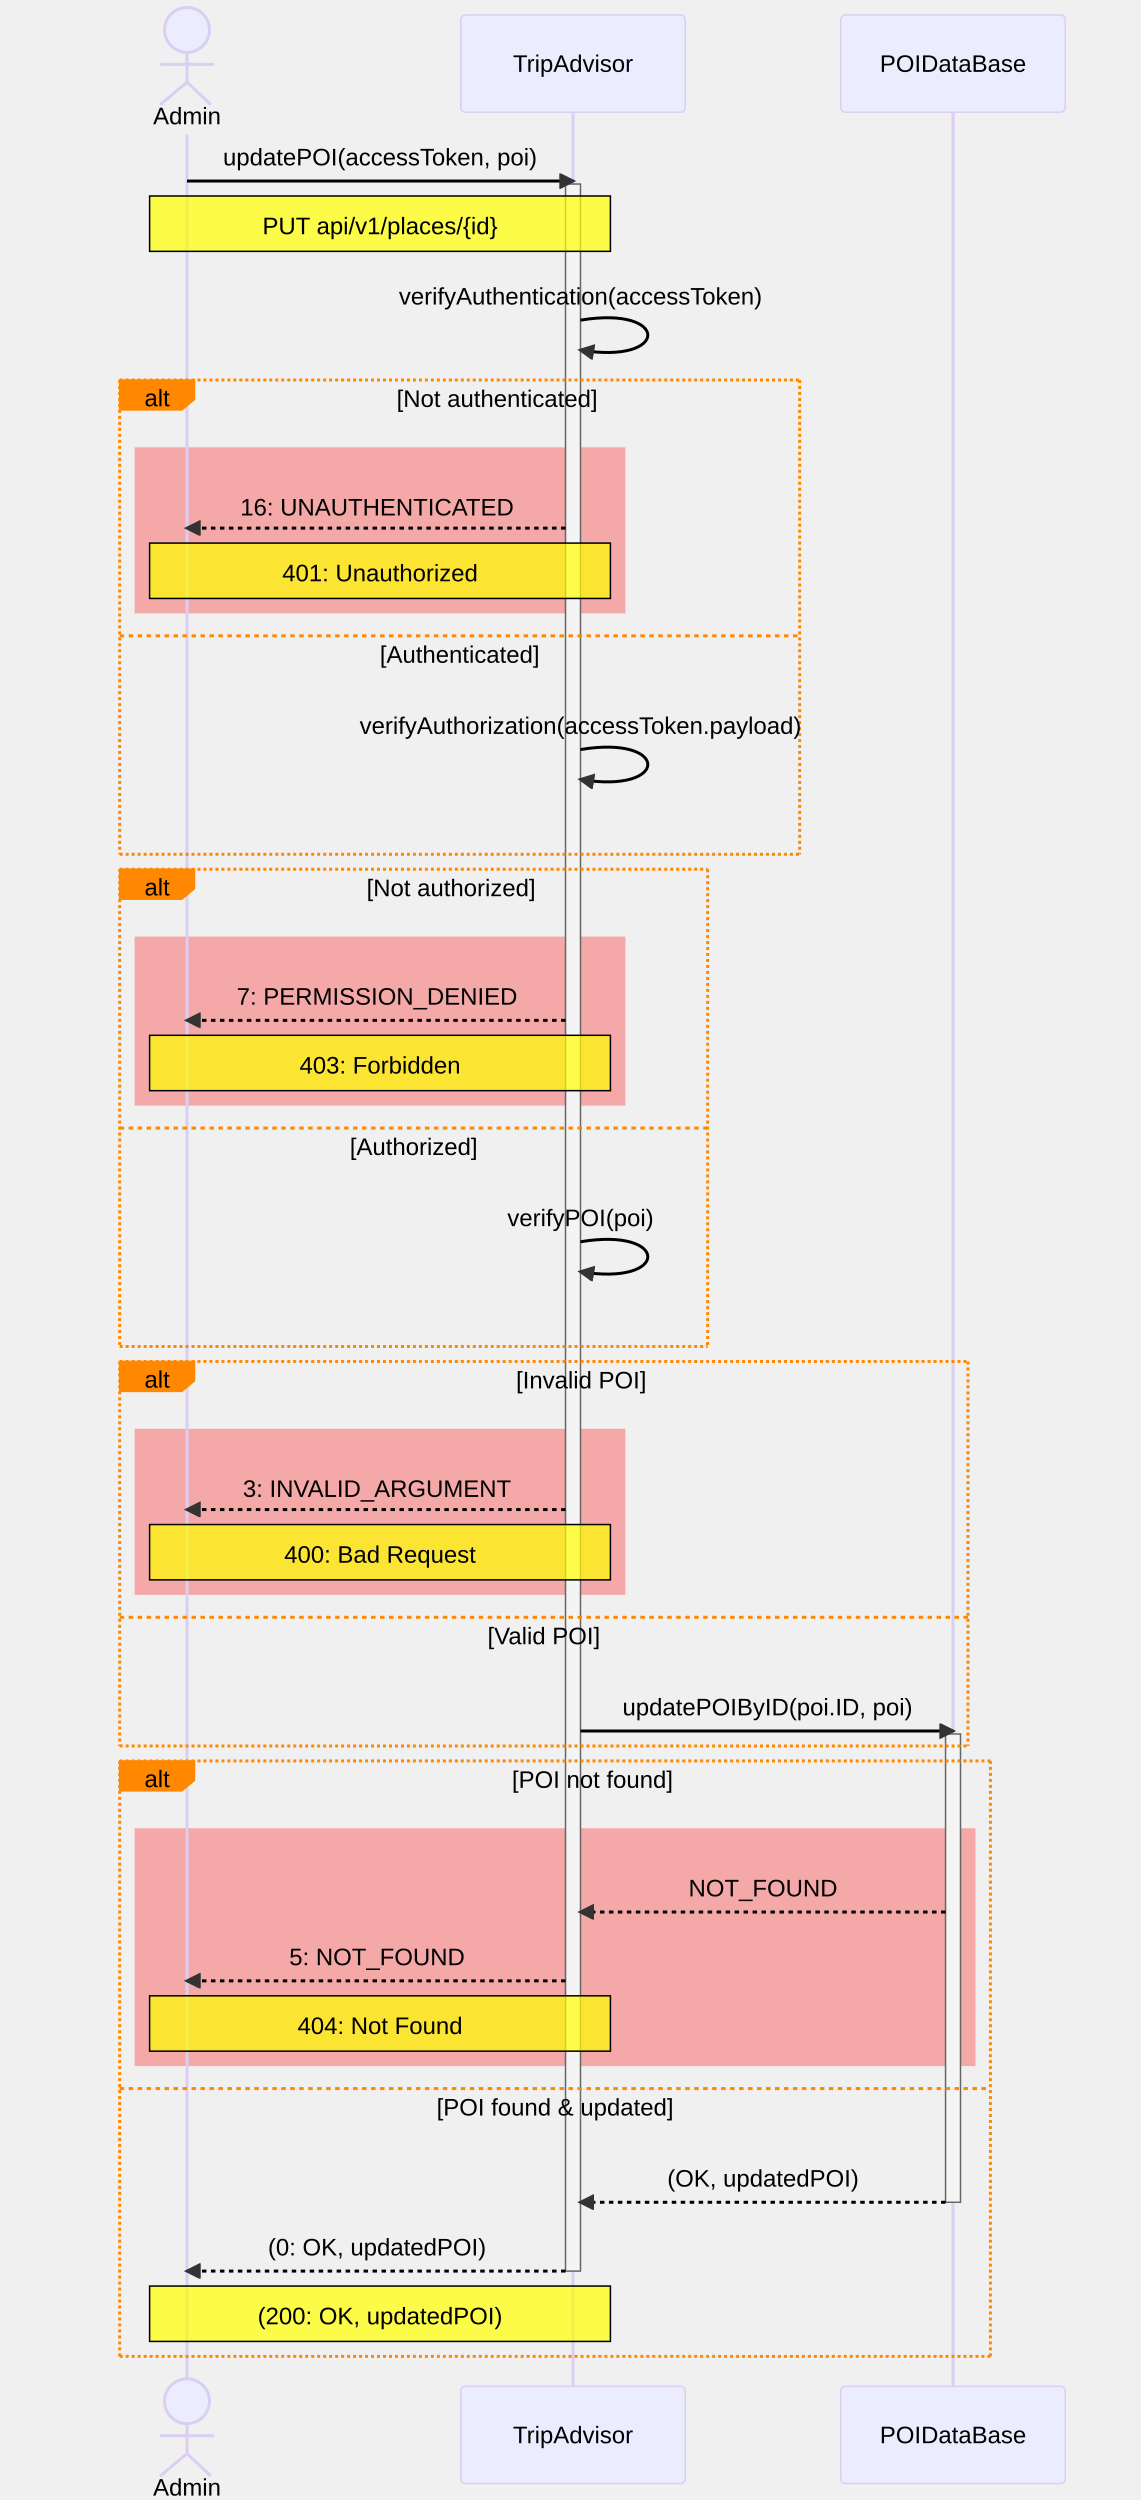
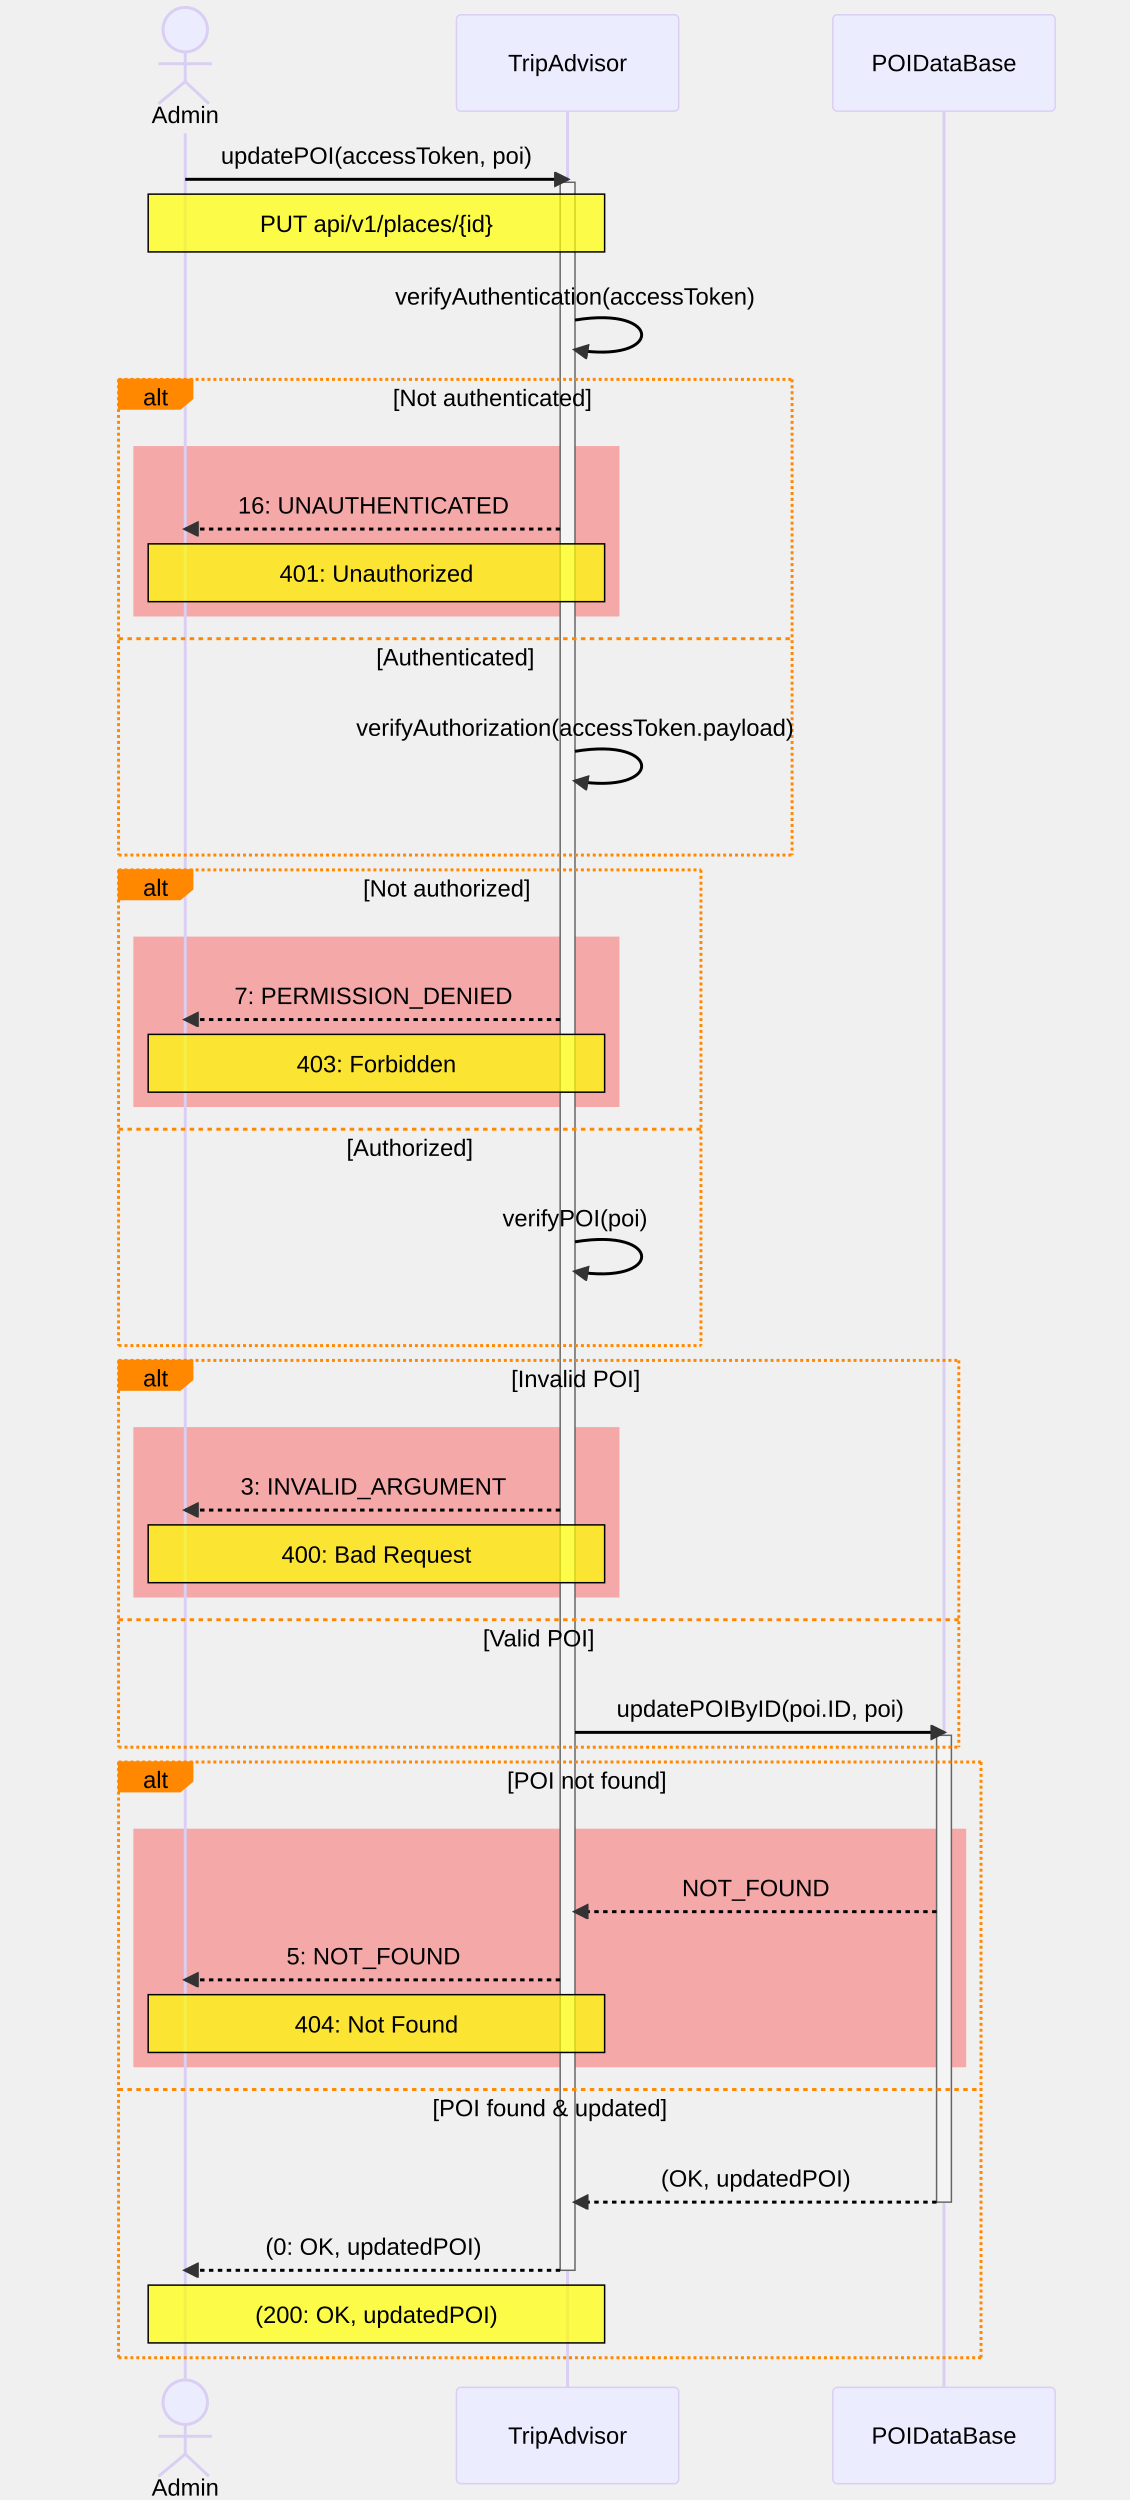
- <svg xmlns="http://www.w3.org/2000/svg" aria-roledescription="sequence" viewBox="-50 -10 762 1671" style="max-width: 762px; background-color: white;" width="100%" id="mermaid-1677500863304">
-   <rect class="rect" height="159" width="562" fill="rgba(255, 0, 0, 0.3)" y="1212" x="40" />
-   <rect class="rect" height="111" width="328" fill="rgba(255, 0, 0, 0.3)" y="945" x="40" />
-   <rect class="rect" height="113" width="328" fill="rgba(255, 0, 0, 0.3)" y="616" x="40" />
-   <rect class="rect" height="111" width="328" fill="rgba(255, 0, 0, 0.3)" y="289" x="40" />
-   <style>#mermaid-1677500863304{font-family:"trebuchet ms",verdana,arial,sans-serif;font-size:16px;fill:#333;}#mermaid-1677500863304 .error-icon{fill:#552222;}#mermaid-1677500863304 .error-text{fill:#552222;stroke:#552222;}#mermaid-1677500863304 .edge-thickness-normal{stroke-width:2px;}#mermaid-1677500863304 .edge-thickness-thick{stroke-width:3.5px;}#mermaid-1677500863304 .edge-pattern-solid{stroke-dasharray:0;}#mermaid-1677500863304 .edge-pattern-dashed{stroke-dasharray:3;}#mermaid-1677500863304 .edge-pattern-dotted{stroke-dasharray:2;}#mermaid-1677500863304 .marker{fill:#333333;stroke:#333333;}#mermaid-1677500863304 .marker.cross{stroke:#333333;}#mermaid-1677500863304 svg{font-family:"trebuchet ms",verdana,arial,sans-serif;font-size:16px;}#mermaid-1677500863304 .actor{stroke:hsl(259.626, 59.777%, 87.902%);fill:#ECECFF;}#mermaid-1677500863304 text.actor&gt;tspan{fill:black;stroke:none;}#mermaid-1677500863304 .actor-line{stroke:grey;}#mermaid-1677500863304 .messageLine0{stroke-width:1.5;stroke-dasharray:none;stroke:#333;}#mermaid-1677500863304 .messageLine1{stroke-width:1.5;stroke-dasharray:2,2;stroke:#333;}#mermaid-1677500863304 #arrowhead path{fill:#333;stroke:#333;}#mermaid-1677500863304 .sequenceNumber{fill:white;}#mermaid-1677500863304 #sequencenumber{fill:#333;}#mermaid-1677500863304 #crosshead path{fill:#333;stroke:#333;}#mermaid-1677500863304 .messageText{fill:#333;stroke:none;}#mermaid-1677500863304 .labelBox{stroke:hsl(259.626, 59.777%, 87.902%);fill:#ECECFF;}#mermaid-1677500863304 .labelText,#mermaid-1677500863304 .labelText&gt;tspan{fill:black;stroke:none;}#mermaid-1677500863304 .loopText,#mermaid-1677500863304 .loopText&gt;tspan{fill:black;stroke:none;}#mermaid-1677500863304 .loopLine{stroke-width:2px;stroke-dasharray:2,2;stroke:hsl(259.626, 59.777%, 87.902%);fill:hsl(259.626, 59.777%, 87.902%);}#mermaid-1677500863304 .note{stroke:#aaaa33;fill:#fff5ad;}#mermaid-1677500863304 .noteText,#mermaid-1677500863304 .noteText&gt;tspan{fill:black;stroke:none;}#mermaid-1677500863304 .activation0{fill:#f4f4f4;stroke:#666;}#mermaid-1677500863304 .activation1{fill:#f4f4f4;stroke:#666;}#mermaid-1677500863304 .activation2{fill:#f4f4f4;stroke:#666;}#mermaid-1677500863304 .actorPopupMenu{position:absolute;}#mermaid-1677500863304 .actorPopupMenuPanel{position:absolute;fill:#ECECFF;box-shadow:0px 8px 16px 0px rgba(0,0,0,0.2);filter:drop-shadow(3px 5px 2px rgb(0 0 0 / 0.4));}#mermaid-1677500863304 .actor-man line{stroke:hsl(259.626, 59.777%, 87.902%);fill:#ECECFF;}#mermaid-1677500863304 .actor-man circle,#mermaid-1677500863304 line{stroke:hsl(259.626, 59.777%, 87.902%);fill:#ECECFF;stroke-width:2px;}#mermaid-1677500863304 :root{--mermaid-font-family:"trebuchet ms",verdana,arial,sans-serif;}</style>
+ <svg xmlns="http://www.w3.org/2000/svg" aria-roledescription="sequence" role="graphics-document document" viewBox="-50 -10 762 1687" style="max-width: 762px; background-color: white;" width="100%" id="mermaid-1677580249060">
+   <rect class="rect" height="161" width="562" fill="rgba(255, 0, 0, 0.3)" y="1224" x="40" />
+   <rect class="rect" height="115" width="328" fill="rgba(255, 0, 0, 0.3)" y="953" x="40" />
+   <rect class="rect" height="115" width="328" fill="rgba(255, 0, 0, 0.3)" y="622" x="40" />
+   <rect class="rect" height="115" width="328" fill="rgba(255, 0, 0, 0.3)" y="291" x="40" />
+   <style>#mermaid-1677580249060{font-family:"trebuchet ms",verdana,arial,sans-serif;font-size:16px;fill:#333;}#mermaid-1677580249060 .error-icon{fill:#552222;}#mermaid-1677580249060 .error-text{fill:#552222;stroke:#552222;}#mermaid-1677580249060 .edge-thickness-normal{stroke-width:2px;}#mermaid-1677580249060 .edge-thickness-thick{stroke-width:3.5px;}#mermaid-1677580249060 .edge-pattern-solid{stroke-dasharray:0;}#mermaid-1677580249060 .edge-pattern-dashed{stroke-dasharray:3;}#mermaid-1677580249060 .edge-pattern-dotted{stroke-dasharray:2;}#mermaid-1677580249060 .marker{fill:#333333;stroke:#333333;}#mermaid-1677580249060 .marker.cross{stroke:#333333;}#mermaid-1677580249060 svg{font-family:"trebuchet ms",verdana,arial,sans-serif;font-size:16px;}#mermaid-1677580249060 .actor{stroke:hsl(259.626, 59.777%, 87.902%);fill:#ECECFF;}#mermaid-1677580249060 text.actor&gt;tspan{fill:black;stroke:none;}#mermaid-1677580249060 .actor-line{stroke:grey;}#mermaid-1677580249060 .messageLine0{stroke-width:1.5;stroke-dasharray:none;stroke:#333;}#mermaid-1677580249060 .messageLine1{stroke-width:1.5;stroke-dasharray:2,2;stroke:#333;}#mermaid-1677580249060 #arrowhead path{fill:#333;stroke:#333;}#mermaid-1677580249060 .sequenceNumber{fill:white;}#mermaid-1677580249060 #sequencenumber{fill:#333;}#mermaid-1677580249060 #crosshead path{fill:#333;stroke:#333;}#mermaid-1677580249060 .messageText{fill:#333;stroke:none;}#mermaid-1677580249060 .labelBox{stroke:hsl(259.626, 59.777%, 87.902%);fill:#ECECFF;}#mermaid-1677580249060 .labelText,#mermaid-1677580249060 .labelText&gt;tspan{fill:black;stroke:none;}#mermaid-1677580249060 .loopText,#mermaid-1677580249060 .loopText&gt;tspan{fill:black;stroke:none;}#mermaid-1677580249060 .loopLine{stroke-width:2px;stroke-dasharray:2,2;stroke:hsl(259.626, 59.777%, 87.902%);fill:hsl(259.626, 59.777%, 87.902%);}#mermaid-1677580249060 .note{stroke:#aaaa33;fill:#fff5ad;}#mermaid-1677580249060 .noteText,#mermaid-1677580249060 .noteText&gt;tspan{fill:black;stroke:none;}#mermaid-1677580249060 .activation0{fill:#f4f4f4;stroke:#666;}#mermaid-1677580249060 .activation1{fill:#f4f4f4;stroke:#666;}#mermaid-1677580249060 .activation2{fill:#f4f4f4;stroke:#666;}#mermaid-1677580249060 .actorPopupMenu{position:absolute;}#mermaid-1677580249060 .actorPopupMenuPanel{position:absolute;fill:#ECECFF;box-shadow:0px 8px 16px 0px rgba(0,0,0,0.2);filter:drop-shadow(3px 5px 2px rgb(0 0 0 / 0.4));}#mermaid-1677580249060 .actor-man line{stroke:hsl(259.626, 59.777%, 87.902%);fill:#ECECFF;}#mermaid-1677580249060 .actor-man circle,#mermaid-1677580249060 line{stroke:hsl(259.626, 59.777%, 87.902%);fill:#ECECFF;stroke-width:2px;}#mermaid-1677580249060 :root{--mermaid-font-family:"trebuchet ms",verdana,arial,sans-serif;}</style>
  <g />
  <defs>
    <symbol height="24" width="24" id="computer">
      <path d="M2 2v13h20v-13h-20zm18 11h-16v-9h16v9zm-10.228 6l.466-1h3.524l.467 1h-4.457zm14.228 3h-24l2-6h2.104l-1.33 4h18.45l-1.297-4h2.073l2 6zm-5-10h-14v-7h14v7z" transform="scale(.5)" />
    </symbol>
  </defs>
  <defs>
    <symbol clip-rule="evenodd" fill-rule="evenodd" id="database">
      <path d="M12.258.001l.256.004.255.005.253.008.251.01.249.012.247.015.246.016.242.019.241.02.239.023.236.024.233.027.231.028.229.031.225.032.223.034.22.036.217.038.214.04.211.041.208.043.205.045.201.046.198.048.194.05.191.051.187.053.183.054.18.056.175.057.172.059.168.06.163.061.16.063.155.064.15.066.074.033.073.033.071.034.07.034.069.035.068.035.067.035.066.035.064.036.064.036.062.036.06.036.06.037.058.037.058.037.055.038.055.038.053.038.052.038.051.039.05.039.048.039.047.039.045.04.044.04.043.04.041.04.04.041.039.041.037.041.036.041.034.041.033.042.032.042.03.042.029.042.027.042.026.043.024.043.023.043.021.043.02.043.018.044.017.043.015.044.013.044.012.044.011.045.009.044.007.045.006.045.004.045.002.045.001.045v17l-.001.045-.002.045-.004.045-.006.045-.007.045-.009.044-.011.045-.012.044-.013.044-.015.044-.017.043-.018.044-.02.043-.021.043-.023.043-.024.043-.026.043-.027.042-.029.042-.03.042-.032.042-.033.042-.034.041-.036.041-.037.041-.039.041-.04.041-.041.04-.043.04-.044.04-.045.04-.047.039-.048.039-.05.039-.051.039-.052.038-.053.038-.055.038-.055.038-.058.037-.058.037-.06.037-.06.036-.062.036-.064.036-.064.036-.066.035-.067.035-.068.035-.069.035-.07.034-.071.034-.073.033-.074.033-.15.066-.155.064-.16.063-.163.061-.168.06-.172.059-.175.057-.18.056-.183.054-.187.053-.191.051-.194.05-.198.048-.201.046-.205.045-.208.043-.211.041-.214.04-.217.038-.22.036-.223.034-.225.032-.229.031-.231.028-.233.027-.236.024-.239.023-.241.02-.242.019-.246.016-.247.015-.249.012-.251.01-.253.008-.255.005-.256.004-.258.001-.258-.001-.256-.004-.255-.005-.253-.008-.251-.01-.249-.012-.247-.015-.245-.016-.243-.019-.241-.02-.238-.023-.236-.024-.234-.027-.231-.028-.228-.031-.226-.032-.223-.034-.22-.036-.217-.038-.214-.04-.211-.041-.208-.043-.204-.045-.201-.046-.198-.048-.195-.05-.19-.051-.187-.053-.184-.054-.179-.056-.176-.057-.172-.059-.167-.06-.164-.061-.159-.063-.155-.064-.151-.066-.074-.033-.072-.033-.072-.034-.07-.034-.069-.035-.068-.035-.067-.035-.066-.035-.064-.036-.063-.036-.062-.036-.061-.036-.06-.037-.058-.037-.057-.037-.056-.038-.055-.038-.053-.038-.052-.038-.051-.039-.049-.039-.049-.039-.046-.039-.046-.04-.044-.04-.043-.04-.041-.04-.04-.041-.039-.041-.037-.041-.036-.041-.034-.041-.033-.042-.032-.042-.03-.042-.029-.042-.027-.042-.026-.043-.024-.043-.023-.043-.021-.043-.02-.043-.018-.044-.017-.043-.015-.044-.013-.044-.012-.044-.011-.045-.009-.044-.007-.045-.006-.045-.004-.045-.002-.045-.001-.045v-17l.001-.045.002-.045.004-.045.006-.045.007-.045.009-.044.011-.045.012-.044.013-.044.015-.044.017-.043.018-.044.02-.043.021-.043.023-.043.024-.043.026-.043.027-.042.029-.042.03-.042.032-.042.033-.042.034-.041.036-.041.037-.041.039-.041.04-.041.041-.04.043-.04.044-.04.046-.04.046-.039.049-.039.049-.039.051-.039.052-.038.053-.038.055-.038.056-.038.057-.037.058-.037.06-.037.061-.036.062-.036.063-.036.064-.036.066-.035.067-.035.068-.035.069-.035.07-.034.072-.034.072-.033.074-.033.151-.066.155-.064.159-.063.164-.061.167-.06.172-.059.176-.057.179-.056.184-.054.187-.053.19-.051.195-.05.198-.048.201-.046.204-.045.208-.043.211-.041.214-.04.217-.038.22-.036.223-.034.226-.032.228-.031.231-.028.234-.027.236-.024.238-.023.241-.02.243-.019.245-.016.247-.015.249-.012.251-.01.253-.008.255-.005.256-.004.258-.001.258.001zm-9.258 20.499v.01l.001.021.003.021.004.022.005.021.006.022.007.022.009.023.01.022.011.023.012.023.013.023.015.023.016.024.017.023.018.024.019.024.021.024.022.025.023.024.024.025.052.049.056.05.061.051.066.051.07.051.075.051.079.052.084.052.088.052.092.052.097.052.102.051.105.052.11.052.114.051.119.051.123.051.127.05.131.05.135.05.139.048.144.049.147.047.152.047.155.047.16.045.163.045.167.043.171.043.176.041.178.041.183.039.187.039.19.037.194.035.197.035.202.033.204.031.209.03.212.029.216.027.219.025.222.024.226.021.23.02.233.018.236.016.24.015.243.012.246.01.249.008.253.005.256.004.259.001.26-.001.257-.004.254-.005.25-.008.247-.011.244-.012.241-.014.237-.016.233-.018.231-.021.226-.021.224-.024.22-.026.216-.027.212-.028.21-.031.205-.031.202-.034.198-.034.194-.036.191-.037.187-.039.183-.04.179-.04.175-.042.172-.043.168-.044.163-.045.16-.046.155-.046.152-.047.148-.048.143-.049.139-.049.136-.05.131-.05.126-.05.123-.051.118-.052.114-.051.11-.052.106-.052.101-.052.096-.052.092-.052.088-.053.083-.051.079-.052.074-.052.07-.051.065-.051.06-.051.056-.05.051-.05.023-.024.023-.025.021-.024.02-.024.019-.024.018-.024.017-.024.015-.023.014-.024.013-.023.012-.023.01-.023.01-.022.008-.022.006-.022.006-.022.004-.022.004-.021.001-.021.001-.021v-4.127l-.077.055-.08.053-.083.054-.085.053-.087.052-.09.052-.093.051-.095.05-.097.05-.1.049-.102.049-.105.048-.106.047-.109.047-.111.046-.114.045-.115.045-.118.044-.12.043-.122.042-.124.042-.126.041-.128.04-.13.04-.132.038-.134.038-.135.037-.138.037-.139.035-.142.035-.143.034-.144.033-.147.032-.148.031-.15.03-.151.03-.153.029-.154.027-.156.027-.158.026-.159.025-.161.024-.162.023-.163.022-.165.021-.166.02-.167.019-.169.018-.169.017-.171.016-.173.015-.173.014-.175.013-.175.012-.177.011-.178.01-.179.008-.179.008-.181.006-.182.005-.182.004-.184.003-.184.002h-.37l-.184-.002-.184-.003-.182-.004-.182-.005-.181-.006-.179-.008-.179-.008-.178-.01-.176-.011-.176-.012-.175-.013-.173-.014-.172-.015-.171-.016-.17-.017-.169-.018-.167-.019-.166-.02-.165-.021-.163-.022-.162-.023-.161-.024-.159-.025-.157-.026-.156-.027-.155-.027-.153-.029-.151-.03-.15-.03-.148-.031-.146-.032-.145-.033-.143-.034-.141-.035-.14-.035-.137-.037-.136-.037-.134-.038-.132-.038-.13-.04-.128-.04-.126-.041-.124-.042-.122-.042-.12-.044-.117-.043-.116-.045-.113-.045-.112-.046-.109-.047-.106-.047-.105-.048-.102-.049-.1-.049-.097-.05-.095-.05-.093-.052-.09-.051-.087-.052-.085-.053-.083-.054-.08-.054-.077-.054v4.127zm0-5.654v.011l.001.021.003.021.004.021.005.022.006.022.007.022.009.022.01.022.011.023.012.023.013.023.015.024.016.023.017.024.018.024.019.024.021.024.022.024.023.025.024.024.052.05.056.05.061.05.066.051.07.051.075.052.079.051.084.052.088.052.092.052.097.052.102.052.105.052.11.051.114.051.119.052.123.05.127.051.131.05.135.049.139.049.144.048.147.048.152.047.155.046.16.045.163.045.167.044.171.042.176.042.178.04.183.04.187.038.19.037.194.036.197.034.202.033.204.032.209.03.212.028.216.027.219.025.222.024.226.022.23.02.233.018.236.016.24.014.243.012.246.01.249.008.253.006.256.003.259.001.26-.001.257-.003.254-.006.25-.008.247-.01.244-.012.241-.015.237-.016.233-.018.231-.02.226-.022.224-.024.22-.025.216-.027.212-.029.21-.03.205-.032.202-.033.198-.035.194-.036.191-.037.187-.039.183-.039.179-.041.175-.042.172-.043.168-.044.163-.045.16-.045.155-.047.152-.047.148-.048.143-.048.139-.05.136-.049.131-.05.126-.051.123-.051.118-.051.114-.052.11-.052.106-.052.101-.052.096-.052.092-.052.088-.052.083-.052.079-.052.074-.051.07-.052.065-.051.06-.05.056-.051.051-.049.023-.025.023-.024.021-.025.02-.024.019-.024.018-.024.017-.024.015-.023.014-.023.013-.024.012-.022.01-.023.01-.023.008-.022.006-.022.006-.022.004-.021.004-.022.001-.021.001-.021v-4.139l-.077.054-.08.054-.083.054-.085.052-.087.053-.09.051-.093.051-.095.051-.097.05-.1.049-.102.049-.105.048-.106.047-.109.047-.111.046-.114.045-.115.044-.118.044-.12.044-.122.042-.124.042-.126.041-.128.04-.13.039-.132.039-.134.038-.135.037-.138.036-.139.036-.142.035-.143.033-.144.033-.147.033-.148.031-.15.03-.151.03-.153.028-.154.028-.156.027-.158.026-.159.025-.161.024-.162.023-.163.022-.165.021-.166.02-.167.019-.169.018-.169.017-.171.016-.173.015-.173.014-.175.013-.175.012-.177.011-.178.009-.179.009-.179.007-.181.007-.182.005-.182.004-.184.003-.184.002h-.37l-.184-.002-.184-.003-.182-.004-.182-.005-.181-.007-.179-.007-.179-.009-.178-.009-.176-.011-.176-.012-.175-.013-.173-.014-.172-.015-.171-.016-.17-.017-.169-.018-.167-.019-.166-.02-.165-.021-.163-.022-.162-.023-.161-.024-.159-.025-.157-.026-.156-.027-.155-.028-.153-.028-.151-.03-.15-.03-.148-.031-.146-.033-.145-.033-.143-.033-.141-.035-.14-.036-.137-.036-.136-.037-.134-.038-.132-.039-.13-.039-.128-.04-.126-.041-.124-.042-.122-.043-.12-.043-.117-.044-.116-.044-.113-.046-.112-.046-.109-.046-.106-.047-.105-.048-.102-.049-.1-.049-.097-.05-.095-.051-.093-.051-.09-.051-.087-.053-.085-.052-.083-.054-.08-.054-.077-.054v4.139zm0-5.666v.011l.001.02.003.022.004.021.005.022.006.021.007.022.009.023.01.022.011.023.012.023.013.023.015.023.016.024.017.024.018.023.019.024.021.025.022.024.023.024.024.025.052.05.056.05.061.05.066.051.07.051.075.052.079.051.084.052.088.052.092.052.097.052.102.052.105.051.11.052.114.051.119.051.123.051.127.05.131.05.135.05.139.049.144.048.147.048.152.047.155.046.16.045.163.045.167.043.171.043.176.042.178.04.183.04.187.038.19.037.194.036.197.034.202.033.204.032.209.03.212.028.216.027.219.025.222.024.226.021.23.02.233.018.236.017.24.014.243.012.246.01.249.008.253.006.256.003.259.001.26-.001.257-.003.254-.006.25-.008.247-.01.244-.013.241-.014.237-.016.233-.018.231-.02.226-.022.224-.024.22-.025.216-.027.212-.029.21-.03.205-.032.202-.033.198-.035.194-.036.191-.037.187-.039.183-.039.179-.041.175-.042.172-.043.168-.044.163-.045.16-.045.155-.047.152-.047.148-.048.143-.049.139-.049.136-.049.131-.051.126-.05.123-.051.118-.052.114-.051.11-.052.106-.052.101-.052.096-.052.092-.052.088-.052.083-.052.079-.052.074-.052.07-.051.065-.051.06-.051.056-.05.051-.049.023-.025.023-.025.021-.024.02-.024.019-.024.018-.024.017-.024.015-.023.014-.024.013-.023.012-.023.01-.022.01-.023.008-.022.006-.022.006-.022.004-.022.004-.021.001-.021.001-.021v-4.153l-.077.054-.08.054-.083.053-.085.053-.087.053-.09.051-.093.051-.095.051-.097.05-.1.049-.102.048-.105.048-.106.048-.109.046-.111.046-.114.046-.115.044-.118.044-.12.043-.122.043-.124.042-.126.041-.128.04-.13.039-.132.039-.134.038-.135.037-.138.036-.139.036-.142.034-.143.034-.144.033-.147.032-.148.032-.15.03-.151.03-.153.028-.154.028-.156.027-.158.026-.159.024-.161.024-.162.023-.163.023-.165.021-.166.02-.167.019-.169.018-.169.017-.171.016-.173.015-.173.014-.175.013-.175.012-.177.01-.178.01-.179.009-.179.007-.181.006-.182.006-.182.004-.184.003-.184.001-.185.001-.185-.001-.184-.001-.184-.003-.182-.004-.182-.006-.181-.006-.179-.007-.179-.009-.178-.01-.176-.01-.176-.012-.175-.013-.173-.014-.172-.015-.171-.016-.17-.017-.169-.018-.167-.019-.166-.02-.165-.021-.163-.023-.162-.023-.161-.024-.159-.024-.157-.026-.156-.027-.155-.028-.153-.028-.151-.03-.15-.03-.148-.032-.146-.032-.145-.033-.143-.034-.141-.034-.14-.036-.137-.036-.136-.037-.134-.038-.132-.039-.13-.039-.128-.041-.126-.041-.124-.041-.122-.043-.12-.043-.117-.044-.116-.044-.113-.046-.112-.046-.109-.046-.106-.048-.105-.048-.102-.048-.1-.05-.097-.049-.095-.051-.093-.051-.09-.052-.087-.052-.085-.053-.083-.053-.08-.054-.077-.054v4.153zm8.74-8.179l-.257.004-.254.005-.25.008-.247.011-.244.012-.241.014-.237.016-.233.018-.231.021-.226.022-.224.023-.22.026-.216.027-.212.028-.21.031-.205.032-.202.033-.198.034-.194.036-.191.038-.187.038-.183.04-.179.041-.175.042-.172.043-.168.043-.163.045-.16.046-.155.046-.152.048-.148.048-.143.048-.139.049-.136.05-.131.05-.126.051-.123.051-.118.051-.114.052-.11.052-.106.052-.101.052-.096.052-.092.052-.088.052-.083.052-.079.052-.074.051-.07.052-.065.051-.06.05-.056.05-.051.05-.023.025-.023.024-.021.024-.02.025-.019.024-.018.024-.017.023-.015.024-.014.023-.013.023-.012.023-.01.023-.01.022-.008.022-.006.023-.006.021-.004.022-.004.021-.001.021-.001.021.001.021.001.021.004.021.004.022.006.021.006.023.008.022.01.022.01.023.012.023.013.023.014.023.015.024.017.023.018.024.019.024.02.025.021.024.023.024.023.025.051.05.056.05.06.05.065.051.07.052.074.051.079.052.083.052.088.052.092.052.096.052.101.052.106.052.11.052.114.052.118.051.123.051.126.051.131.05.136.05.139.049.143.048.148.048.152.048.155.046.16.046.163.045.168.043.172.043.175.042.179.041.183.04.187.038.191.038.194.036.198.034.202.033.205.032.21.031.212.028.216.027.22.026.224.023.226.022.231.021.233.018.237.016.241.014.244.012.247.011.25.008.254.005.257.004.26.001.26-.001.257-.004.254-.005.25-.008.247-.011.244-.012.241-.014.237-.016.233-.018.231-.021.226-.022.224-.023.22-.026.216-.027.212-.028.21-.031.205-.032.202-.033.198-.034.194-.036.191-.038.187-.038.183-.04.179-.041.175-.042.172-.043.168-.043.163-.045.16-.046.155-.046.152-.048.148-.048.143-.048.139-.049.136-.05.131-.05.126-.051.123-.051.118-.051.114-.052.11-.052.106-.052.101-.052.096-.052.092-.052.088-.052.083-.052.079-.052.074-.051.07-.052.065-.051.06-.05.056-.05.051-.05.023-.025.023-.024.021-.024.02-.025.019-.024.018-.024.017-.023.015-.024.014-.023.013-.023.012-.023.01-.023.01-.022.008-.022.006-.023.006-.021.004-.022.004-.021.001-.021.001-.021-.001-.021-.001-.021-.004-.021-.004-.022-.006-.021-.006-.023-.008-.022-.01-.022-.01-.023-.012-.023-.013-.023-.014-.023-.015-.024-.017-.023-.018-.024-.019-.024-.02-.025-.021-.024-.023-.024-.023-.025-.051-.05-.056-.05-.06-.05-.065-.051-.07-.052-.074-.051-.079-.052-.083-.052-.088-.052-.092-.052-.096-.052-.101-.052-.106-.052-.11-.052-.114-.052-.118-.051-.123-.051-.126-.051-.131-.05-.136-.05-.139-.049-.143-.048-.148-.048-.152-.048-.155-.046-.16-.046-.163-.045-.168-.043-.172-.043-.175-.042-.179-.041-.183-.04-.187-.038-.191-.038-.194-.036-.198-.034-.202-.033-.205-.032-.21-.031-.212-.028-.216-.027-.22-.026-.224-.023-.226-.022-.231-.021-.233-.018-.237-.016-.241-.014-.244-.012-.247-.011-.25-.008-.254-.005-.257-.004-.26-.001-.26.001z" transform="scale(.5)" />
    </symbol>
  </defs>
  <defs>
    <symbol height="24" width="24" id="clock">
      <path d="M12 2c5.514 0 10 4.486 10 10s-4.486 10-10 10-10-4.486-10-10 4.486-10 10-10zm0-2c-6.627 0-12 5.373-12 12s5.373 12 12 12 12-5.373 12-12-5.373-12-12-12zm5.848 12.459c.202.038.202.333.001.372-1.907.361-6.045 1.111-6.547 1.111-.719 0-1.301-.582-1.301-1.301 0-.512.77-5.447 1.125-7.445.034-.192.312-.181.343.014l.985 6.238 5.394 1.011z" transform="scale(.5)" />
    </symbol>
  </defs>
-   <line stroke="#999" stroke-width="0.5px" class="200" y2="1605" x2="75" y1="80" x1="75" id="actor0" />
+   <line stroke="#999" stroke-width="0.5px" class="200" y2="1621" x2="75" y1="80" x1="75" id="actor0" />
  <g class="actor-man">
    <line y2="45" x2="75" y1="25" x1="75" id="actor-man-torso0" />
    <line y2="33" x2="93" y1="33" x1="57" id="actor-man-arms0" />
    <line y2="45" x2="75" y1="60" x1="57" />
    <line y2="60" x2="91" y1="45" x1="75" />
    <circle height="65" width="150" r="15" cy="10" cx="75" />
    <text style="text-anchor: middle; font-size: 16px; font-weight: 400;" class="actor" alignment-baseline="central" dominant-baseline="central" y="67.5" x="75">
      <tspan dy="0" x="75">Admin</tspan>
    </text>
  </g>
  <g>
-     <line stroke="#999" stroke-width="0.5px" class="200" y2="1605" x2="333" y1="5" x1="333" id="actor1" />
+     <line stroke="#999" stroke-width="0.5px" class="200" y2="1621" x2="333" y1="5" x1="333" id="actor1" />
    <g id="root-1">
      <rect class="actor" ry="3" rx="3" height="65" width="150" stroke="#666" fill="#eaeaea" y="0" x="258" />
      <text style="text-anchor: middle; font-size: 16px; font-weight: 400;" class="actor" alignment-baseline="central" dominant-baseline="central" y="32.5" x="333">
        <tspan dy="0" x="333">TripAdvisor</tspan>
      </text>
    </g>
  </g>
  <g>
-     <line stroke="#999" stroke-width="0.5px" class="200" y2="1605" x2="587" y1="5" x1="587" id="actor2" />
+     <line stroke="#999" stroke-width="0.5px" class="200" y2="1621" x2="587" y1="5" x1="587" id="actor2" />
    <g id="root-2">
      <rect class="actor" ry="3" rx="3" height="65" width="150" stroke="#666" fill="#eaeaea" y="0" x="512" />
      <text style="text-anchor: middle; font-size: 16px; font-weight: 400;" class="actor" alignment-baseline="central" dominant-baseline="central" y="32.5" x="587">
        <tspan dy="0" x="587">POIDataBase</tspan>
      </text>
    </g>
  </g>
  <defs>
    <marker orient="auto" markerHeight="12" markerWidth="12" markerUnits="userSpaceOnUse" refY="5" refX="9" id="arrowhead">
      <path d="M 0 0 L 10 5 L 0 10 z" />
    </marker>
  </defs>
  <defs>
    <marker refY="5" refX="4" orient="auto" markerHeight="8" markerWidth="15" id="crosshead">
      <path style="stroke-dasharray: 0, 0;" d="M 1,2 L 6,7 M 6,2 L 1,7" stroke-width="1pt" stroke="#000000" fill="none" />
    </marker>
  </defs>
  <defs>
    <marker orient="auto" markerHeight="28" markerWidth="20" refY="7" refX="18" id="filled-head">
      <path d="M 18,7 L9,13 L14,7 L9,1 Z" />
    </marker>
  </defs>
  <defs>
    <marker orient="auto" markerHeight="40" markerWidth="60" refY="15" refX="15" id="sequencenumber">
      <circle r="6" cy="15" cx="15" />
    </marker>
  </defs>
  <g>
-     <rect class="activation0" ry="0" rx="0" height="1395" width="10" stroke="#666" fill="#EDF2AE" y="113" x="328" />
-   </g>
-   <g>
-     <rect class="note" ry="0" rx="0" height="37" width="308" stroke="#666" fill="#EDF2AE" y="121" x="50" />
+     <rect class="activation0" ry="0" rx="0" height="1409" width="10" stroke="#666" fill="#EDF2AE" y="113" x="328" />
+   </g>
+   <g>
+     <rect class="note" ry="0" rx="0" height="39" width="308" stroke="#666" fill="#EDF2AE" y="121" x="50" />
    <text style="font-size: 16px; font-weight: 400;" dy="1em" class="noteText" alignment-baseline="middle" dominant-baseline="middle" text-anchor="middle" y="126" x="204">
      <tspan x="204">PUT api/v1/places/{id}</tspan>
    </text>
  </g>
  <g>
-     <rect class="note" ry="0" rx="0" height="37" width="308" stroke="#666" fill="#EDF2AE" y="353" x="50" />
-     <text style="font-size: 16px; font-weight: 400;" dy="1em" class="noteText" alignment-baseline="middle" dominant-baseline="middle" text-anchor="middle" y="358" x="204">
+     <rect class="note" ry="0" rx="0" height="39" width="308" stroke="#666" fill="#EDF2AE" y="357" x="50" />
+     <text style="font-size: 16px; font-weight: 400;" dy="1em" class="noteText" alignment-baseline="middle" dominant-baseline="middle" text-anchor="middle" y="362" x="204">
      <tspan x="204">401: Unauthorized</tspan>
    </text>
  </g>
  <g>
-     <line class="loopLine" y2="244" x2="484.5" y1="244" x1="30" />
-     <line class="loopLine" y2="561" x2="484.5" y1="244" x1="484.5" />
-     <line class="loopLine" y2="561" x2="484.5" y1="561" x1="30" />
-     <line class="loopLine" y2="561" x2="30" y1="244" x1="30" />
-     <line style="stroke-dasharray: 3, 3;" class="loopLine" y2="415" x2="484.5" y1="415" x1="30" />
-     <polygon class="labelBox" points="30,244 80,244 80,257 71.6,264 30,264" />
-     <text style="font-size: 16px; font-weight: 400;" class="labelText" alignment-baseline="middle" dominant-baseline="middle" text-anchor="middle" y="257" x="55">alt</text>
-     <text style="font-size: 16px; font-weight: 400;" class="loopText" text-anchor="middle" y="262" x="282.25">
+     <line class="loopLine" y2="246" x2="484.5" y1="246" x1="30" />
+     <line class="loopLine" y2="567" x2="484.5" y1="246" x1="484.5" />
+     <line class="loopLine" y2="567" x2="484.5" y1="567" x1="30" />
+     <line class="loopLine" y2="567" x2="30" y1="246" x1="30" />
+     <line style="stroke-dasharray: 3, 3;" class="loopLine" y2="421" x2="484.5" y1="421" x1="30" />
+     <polygon class="labelBox" points="30,246 80,246 80,259 71.6,266 30,266" />
+     <text style="font-size: 16px; font-weight: 400;" class="labelText" alignment-baseline="middle" dominant-baseline="middle" text-anchor="middle" y="259" x="55">alt</text>
+     <text style="font-size: 16px; font-weight: 400;" class="loopText" text-anchor="middle" y="264" x="282.25">
      <tspan x="282.25">[Not authenticated]</tspan>
    </text>
-     <text style="font-size: 16px; font-weight: 400;" class="loopText" text-anchor="middle" y="433" x="257.25">[Authenticated]</text>
-   </g>
-   <g>
-     <rect class="note" ry="0" rx="0" height="37" width="308" stroke="#666" fill="#EDF2AE" y="682" x="50" />
-     <text style="font-size: 16px; font-weight: 400;" dy="1em" class="noteText" alignment-baseline="middle" dominant-baseline="middle" text-anchor="middle" y="687" x="204">
+     <text style="font-size: 16px; font-weight: 400;" class="loopText" text-anchor="middle" y="439" x="257.25">[Authenticated]</text>
+   </g>
+   <g>
+     <rect class="note" ry="0" rx="0" height="39" width="308" stroke="#666" fill="#EDF2AE" y="688" x="50" />
+     <text style="font-size: 16px; font-weight: 400;" dy="1em" class="noteText" alignment-baseline="middle" dominant-baseline="middle" text-anchor="middle" y="693" x="204">
      <tspan x="204">403: Forbidden</tspan>
    </text>
  </g>
  <g>
-     <line class="loopLine" y2="571" x2="423" y1="571" x1="30" />
-     <line class="loopLine" y2="890" x2="423" y1="571" x1="423" />
-     <line class="loopLine" y2="890" x2="423" y1="890" x1="30" />
-     <line class="loopLine" y2="890" x2="30" y1="571" x1="30" />
-     <line style="stroke-dasharray: 3, 3;" class="loopLine" y2="744" x2="423" y1="744" x1="30" />
-     <polygon class="labelBox" points="30,571 80,571 80,584 71.6,591 30,591" />
-     <text style="font-size: 16px; font-weight: 400;" class="labelText" alignment-baseline="middle" dominant-baseline="middle" text-anchor="middle" y="584" x="55">alt</text>
-     <text style="font-size: 16px; font-weight: 400;" class="loopText" text-anchor="middle" y="589" x="251.5">
+     <line class="loopLine" y2="577" x2="423" y1="577" x1="30" />
+     <line class="loopLine" y2="898" x2="423" y1="577" x1="423" />
+     <line class="loopLine" y2="898" x2="423" y1="898" x1="30" />
+     <line class="loopLine" y2="898" x2="30" y1="577" x1="30" />
+     <line style="stroke-dasharray: 3, 3;" class="loopLine" y2="752" x2="423" y1="752" x1="30" />
+     <polygon class="labelBox" points="30,577 80,577 80,590 71.6,597 30,597" />
+     <text style="font-size: 16px; font-weight: 400;" class="labelText" alignment-baseline="middle" dominant-baseline="middle" text-anchor="middle" y="590" x="55">alt</text>
+     <text style="font-size: 16px; font-weight: 400;" class="loopText" text-anchor="middle" y="595" x="251.5">
      <tspan x="251.5">[Not authorized]</tspan>
    </text>
-     <text style="font-size: 16px; font-weight: 400;" class="loopText" text-anchor="middle" y="762" x="226.5">[Authorized]</text>
-   </g>
-   <g>
-     <rect class="note" ry="0" rx="0" height="37" width="308" stroke="#666" fill="#EDF2AE" y="1009" x="50" />
-     <text style="font-size: 16px; font-weight: 400;" dy="1em" class="noteText" alignment-baseline="middle" dominant-baseline="middle" text-anchor="middle" y="1014" x="204">
+     <text style="font-size: 16px; font-weight: 400;" class="loopText" text-anchor="middle" y="770" x="226.5">[Authorized]</text>
+   </g>
+   <g>
+     <rect class="note" ry="0" rx="0" height="39" width="308" stroke="#666" fill="#EDF2AE" y="1019" x="50" />
+     <text style="font-size: 16px; font-weight: 400;" dy="1em" class="noteText" alignment-baseline="middle" dominant-baseline="middle" text-anchor="middle" y="1024" x="204">
      <tspan x="204">400: Bad Request</tspan>
    </text>
  </g>
  <g>
-     <rect class="activation0" ry="0" rx="0" height="313" width="10" stroke="#666" fill="#EDF2AE" y="1149" x="582" />
-   </g>
-   <g>
-     <line class="loopLine" y2="900" x2="597" y1="900" x1="30" />
-     <line class="loopLine" y2="1157" x2="597" y1="900" x1="597" />
-     <line class="loopLine" y2="1157" x2="597" y1="1157" x1="30" />
-     <line class="loopLine" y2="1157" x2="30" y1="900" x1="30" />
-     <line style="stroke-dasharray: 3, 3;" class="loopLine" y2="1071" x2="597" y1="1071" x1="30" />
-     <polygon class="labelBox" points="30,900 80,900 80,913 71.6,920 30,920" />
-     <text style="font-size: 16px; font-weight: 400;" class="labelText" alignment-baseline="middle" dominant-baseline="middle" text-anchor="middle" y="913" x="55">alt</text>
-     <text style="font-size: 16px; font-weight: 400;" class="loopText" text-anchor="middle" y="918" x="338.5">
+     <rect class="activation0" ry="0" rx="0" height="315" width="10" stroke="#666" fill="#EDF2AE" y="1161" x="582" />
+   </g>
+   <g>
+     <line class="loopLine" y2="908" x2="597" y1="908" x1="30" />
+     <line class="loopLine" y2="1169" x2="597" y1="908" x1="597" />
+     <line class="loopLine" y2="1169" x2="597" y1="1169" x1="30" />
+     <line class="loopLine" y2="1169" x2="30" y1="908" x1="30" />
+     <line style="stroke-dasharray: 3, 3;" class="loopLine" y2="1083" x2="597" y1="1083" x1="30" />
+     <polygon class="labelBox" points="30,908 80,908 80,921 71.6,928 30,928" />
+     <text style="font-size: 16px; font-weight: 400;" class="labelText" alignment-baseline="middle" dominant-baseline="middle" text-anchor="middle" y="921" x="55">alt</text>
+     <text style="font-size: 16px; font-weight: 400;" class="loopText" text-anchor="middle" y="926" x="338.5">
      <tspan x="338.5">[Invalid POI]</tspan>
    </text>
-     <text style="font-size: 16px; font-weight: 400;" class="loopText" text-anchor="middle" y="1089" x="313.5">[Valid POI]</text>
-   </g>
-   <g>
-     <rect class="note" ry="0" rx="0" height="37" width="308" stroke="#666" fill="#EDF2AE" y="1324" x="50" />
-     <text style="font-size: 16px; font-weight: 400;" dy="1em" class="noteText" alignment-baseline="middle" dominant-baseline="middle" text-anchor="middle" y="1329" x="204">
+     <text style="font-size: 16px; font-weight: 400;" class="loopText" text-anchor="middle" y="1101" x="313.5">[Valid POI]</text>
+   </g>
+   <g>
+     <rect class="note" ry="0" rx="0" height="39" width="308" stroke="#666" fill="#EDF2AE" y="1336" x="50" />
+     <text style="font-size: 16px; font-weight: 400;" dy="1em" class="noteText" alignment-baseline="middle" dominant-baseline="middle" text-anchor="middle" y="1341" x="204">
      <tspan x="204">404: Not Found</tspan>
    </text>
  </g>
  <g>
-     <rect class="note" ry="0" rx="0" height="37" width="308" stroke="#666" fill="#EDF2AE" y="1518" x="50" />
-     <text style="font-size: 16px; font-weight: 400;" dy="1em" class="noteText" alignment-baseline="middle" dominant-baseline="middle" text-anchor="middle" y="1523" x="204">
+     <rect class="note" ry="0" rx="0" height="39" width="308" stroke="#666" fill="#EDF2AE" y="1532" x="50" />
+     <text style="font-size: 16px; font-weight: 400;" dy="1em" class="noteText" alignment-baseline="middle" dominant-baseline="middle" text-anchor="middle" y="1537" x="204">
      <tspan x="204">(200: OK, updatedPOI)</tspan>
    </text>
  </g>
  <g>
-     <line class="loopLine" y2="1167" x2="612" y1="1167" x1="30" />
-     <line class="loopLine" y2="1565" x2="612" y1="1167" x1="612" />
-     <line class="loopLine" y2="1565" x2="612" y1="1565" x1="30" />
-     <line class="loopLine" y2="1565" x2="30" y1="1167" x1="30" />
-     <line style="stroke-dasharray: 3, 3;" class="loopLine" y2="1386" x2="612" y1="1386" x1="30" />
-     <polygon class="labelBox" points="30,1167 80,1167 80,1180 71.6,1187 30,1187" />
-     <text style="font-size: 16px; font-weight: 400;" class="labelText" alignment-baseline="middle" dominant-baseline="middle" text-anchor="middle" y="1180" x="55">alt</text>
-     <text style="font-size: 16px; font-weight: 400;" class="loopText" text-anchor="middle" y="1185" x="346">
+     <line class="loopLine" y2="1179" x2="612" y1="1179" x1="30" />
+     <line class="loopLine" y2="1581" x2="612" y1="1179" x1="612" />
+     <line class="loopLine" y2="1581" x2="612" y1="1581" x1="30" />
+     <line class="loopLine" y2="1581" x2="30" y1="1179" x1="30" />
+     <line style="stroke-dasharray: 3, 3;" class="loopLine" y2="1400" x2="612" y1="1400" x1="30" />
+     <polygon class="labelBox" points="30,1179 80,1179 80,1192 71.6,1199 30,1199" />
+     <text style="font-size: 16px; font-weight: 400;" class="labelText" alignment-baseline="middle" dominant-baseline="middle" text-anchor="middle" y="1192" x="55">alt</text>
+     <text style="font-size: 16px; font-weight: 400;" class="loopText" text-anchor="middle" y="1197" x="346">
      <tspan x="346">[POI not found]</tspan>
    </text>
-     <text style="font-size: 16px; font-weight: 400;" class="loopText" text-anchor="middle" y="1404" x="321">[POI found &amp; updated]</text>
+     <text style="font-size: 16px; font-weight: 400;" class="loopText" text-anchor="middle" y="1418" x="321">[POI found &amp; updated]</text>
  </g>
  <text style="font-size: 16px; font-weight: 400;" dy="1em" class="messageText" alignment-baseline="middle" dominant-baseline="middle" text-anchor="middle" y="80" x="204">updatePOI(accessToken, poi)</text>
  <line style="fill: none;" marker-end="url(#arrowhead)" stroke="none" stroke-width="2" class="messageLine0" y2="111" x2="333" y1="111" x1="75" />
-   <text style="font-size: 16px; font-weight: 400;" dy="1em" class="messageText" alignment-baseline="middle" dominant-baseline="middle" text-anchor="middle" y="173" x="338">verifyAuthentication(accessToken)</text>
-   <path style="fill: none;" marker-end="url(#arrowhead)" stroke="none" stroke-width="2" class="messageLine0" d="M 338,204 C 398,194 398,234 338,224" />
-   <text style="font-size: 16px; font-weight: 400;" dy="1em" class="messageText" alignment-baseline="middle" dominant-baseline="middle" text-anchor="middle" y="314" x="202">16: UNAUTHENTICATED</text>
-   <line style="stroke-dasharray: 3, 3; fill: none;" marker-end="url(#arrowhead)" stroke="none" stroke-width="2" class="messageLine1" y2="343" x2="75" y1="343" x1="328" />
-   <text style="font-size: 16px; font-weight: 400;" dy="1em" class="messageText" alignment-baseline="middle" dominant-baseline="middle" text-anchor="middle" y="460" x="338">verifyAuthorization(accessToken.payload)</text>
-   <path style="fill: none;" marker-end="url(#arrowhead)" stroke="none" stroke-width="2" class="messageLine0" d="M 338,491 C 398,481 398,521 338,511" />
-   <text style="font-size: 16px; font-weight: 400;" dy="1em" class="messageText" alignment-baseline="middle" dominant-baseline="middle" text-anchor="middle" y="641" x="202">7: PERMISSION_DENIED</text>
-   <line style="stroke-dasharray: 3, 3; fill: none;" marker-end="url(#arrowhead)" stroke="none" stroke-width="2" class="messageLine1" y2="672" x2="75" y1="672" x1="328" />
-   <text style="font-size: 16px; font-weight: 400;" dy="1em" class="messageText" alignment-baseline="middle" dominant-baseline="middle" text-anchor="middle" y="789" x="338">verifyPOI(poi)</text>
-   <path style="fill: none;" marker-end="url(#arrowhead)" stroke="none" stroke-width="2" class="messageLine0" d="M 338,820 C 398,810 398,850 338,840" />
-   <text style="font-size: 16px; font-weight: 400;" dy="1em" class="messageText" alignment-baseline="middle" dominant-baseline="middle" text-anchor="middle" y="970" x="202">3: INVALID_ARGUMENT</text>
-   <line style="stroke-dasharray: 3, 3; fill: none;" marker-end="url(#arrowhead)" stroke="none" stroke-width="2" class="messageLine1" y2="999" x2="75" y1="999" x1="328" />
-   <text style="font-size: 16px; font-weight: 400;" dy="1em" class="messageText" alignment-baseline="middle" dominant-baseline="middle" text-anchor="middle" y="1116" x="463">updatePOIByID(poi.ID, poi)</text>
-   <line style="fill: none;" marker-end="url(#arrowhead)" stroke="none" stroke-width="2" class="messageLine0" y2="1147" x2="587" y1="1147" x1="338" />
-   <text style="font-size: 16px; font-weight: 400;" dy="1em" class="messageText" alignment-baseline="middle" dominant-baseline="middle" text-anchor="middle" y="1237" x="460">NOT_FOUND</text>
-   <line style="stroke-dasharray: 3, 3; fill: none;" marker-end="url(#arrowhead)" stroke="none" stroke-width="2" class="messageLine1" y2="1268" x2="338" y1="1268" x1="582" />
-   <text style="font-size: 16px; font-weight: 400;" dy="1em" class="messageText" alignment-baseline="middle" dominant-baseline="middle" text-anchor="middle" y="1283" x="202">5: NOT_FOUND</text>
-   <line style="stroke-dasharray: 3, 3; fill: none;" marker-end="url(#arrowhead)" stroke="none" stroke-width="2" class="messageLine1" y2="1314" x2="75" y1="1314" x1="328" />
-   <text style="font-size: 16px; font-weight: 400;" dy="1em" class="messageText" alignment-baseline="middle" dominant-baseline="middle" text-anchor="middle" y="1431" x="460">(OK, updatedPOI)</text>
-   <line style="stroke-dasharray: 3, 3; fill: none;" marker-end="url(#arrowhead)" stroke="none" stroke-width="2" class="messageLine1" y2="1462" x2="338" y1="1462" x1="582" />
-   <text style="font-size: 16px; font-weight: 400;" dy="1em" class="messageText" alignment-baseline="middle" dominant-baseline="middle" text-anchor="middle" y="1477" x="202">(0: OK, updatedPOI)</text>
-   <line style="stroke-dasharray: 3, 3; fill: none;" marker-end="url(#arrowhead)" stroke="none" stroke-width="2" class="messageLine1" y2="1508" x2="75" y1="1508" x1="328" />
+   <text style="font-size: 16px; font-weight: 400;" dy="1em" class="messageText" alignment-baseline="middle" dominant-baseline="middle" text-anchor="middle" y="175" x="338">verifyAuthentication(accessToken)</text>
+   <path style="fill: none;" marker-end="url(#arrowhead)" stroke="none" stroke-width="2" class="messageLine0" d="M 338,206 C 398,196 398,236 338,226" />
+   <text style="font-size: 16px; font-weight: 400;" dy="1em" class="messageText" alignment-baseline="middle" dominant-baseline="middle" text-anchor="middle" y="316" x="202">16: UNAUTHENTICATED</text>
+   <line style="stroke-dasharray: 3, 3; fill: none;" marker-end="url(#arrowhead)" stroke="none" stroke-width="2" class="messageLine1" y2="347" x2="75" y1="347" x1="328" />
+   <text style="font-size: 16px; font-weight: 400;" dy="1em" class="messageText" alignment-baseline="middle" dominant-baseline="middle" text-anchor="middle" y="466" x="338">verifyAuthorization(accessToken.payload)</text>
+   <path style="fill: none;" marker-end="url(#arrowhead)" stroke="none" stroke-width="2" class="messageLine0" d="M 338,497 C 398,487 398,527 338,517" />
+   <text style="font-size: 16px; font-weight: 400;" dy="1em" class="messageText" alignment-baseline="middle" dominant-baseline="middle" text-anchor="middle" y="647" x="202">7: PERMISSION_DENIED</text>
+   <line style="stroke-dasharray: 3, 3; fill: none;" marker-end="url(#arrowhead)" stroke="none" stroke-width="2" class="messageLine1" y2="678" x2="75" y1="678" x1="328" />
+   <text style="font-size: 16px; font-weight: 400;" dy="1em" class="messageText" alignment-baseline="middle" dominant-baseline="middle" text-anchor="middle" y="797" x="338">verifyPOI(poi)</text>
+   <path style="fill: none;" marker-end="url(#arrowhead)" stroke="none" stroke-width="2" class="messageLine0" d="M 338,828 C 398,818 398,858 338,848" />
+   <text style="font-size: 16px; font-weight: 400;" dy="1em" class="messageText" alignment-baseline="middle" dominant-baseline="middle" text-anchor="middle" y="978" x="202">3: INVALID_ARGUMENT</text>
+   <line style="stroke-dasharray: 3, 3; fill: none;" marker-end="url(#arrowhead)" stroke="none" stroke-width="2" class="messageLine1" y2="1009" x2="75" y1="1009" x1="328" />
+   <text style="font-size: 16px; font-weight: 400;" dy="1em" class="messageText" alignment-baseline="middle" dominant-baseline="middle" text-anchor="middle" y="1128" x="463">updatePOIByID(poi.ID, poi)</text>
+   <line style="fill: none;" marker-end="url(#arrowhead)" stroke="none" stroke-width="2" class="messageLine0" y2="1159" x2="587" y1="1159" x1="338" />
+   <text style="font-size: 16px; font-weight: 400;" dy="1em" class="messageText" alignment-baseline="middle" dominant-baseline="middle" text-anchor="middle" y="1249" x="460">NOT_FOUND</text>
+   <line style="stroke-dasharray: 3, 3; fill: none;" marker-end="url(#arrowhead)" stroke="none" stroke-width="2" class="messageLine1" y2="1280" x2="338" y1="1280" x1="582" />
+   <text style="font-size: 16px; font-weight: 400;" dy="1em" class="messageText" alignment-baseline="middle" dominant-baseline="middle" text-anchor="middle" y="1295" x="202">5: NOT_FOUND</text>
+   <line style="stroke-dasharray: 3, 3; fill: none;" marker-end="url(#arrowhead)" stroke="none" stroke-width="2" class="messageLine1" y2="1326" x2="75" y1="1326" x1="328" />
+   <text style="font-size: 16px; font-weight: 400;" dy="1em" class="messageText" alignment-baseline="middle" dominant-baseline="middle" text-anchor="middle" y="1445" x="460">(OK, updatedPOI)</text>
+   <line style="stroke-dasharray: 3, 3; fill: none;" marker-end="url(#arrowhead)" stroke="none" stroke-width="2" class="messageLine1" y2="1476" x2="338" y1="1476" x1="582" />
+   <text style="font-size: 16px; font-weight: 400;" dy="1em" class="messageText" alignment-baseline="middle" dominant-baseline="middle" text-anchor="middle" y="1491" x="202">(0: OK, updatedPOI)</text>
+   <line style="stroke-dasharray: 3, 3; fill: none;" marker-end="url(#arrowhead)" stroke="none" stroke-width="2" class="messageLine1" y2="1522" x2="75" y1="1522" x1="328" />
  <g class="actor-man">
-     <line y2="1630" x2="75" y1="1610" x1="75" id="actor-man-torso2" />
-     <line y2="1618" x2="93" y1="1618" x1="57" id="actor-man-arms2" />
-     <line y2="1630" x2="75" y1="1645" x1="57" />
-     <line y2="1645" x2="91" y1="1630" x1="75" />
-     <circle height="65" width="150" r="15" cy="1595" cx="75" />
-     <text style="text-anchor: middle; font-size: 16px; font-weight: 400;" class="actor" alignment-baseline="central" dominant-baseline="central" y="1652.5" x="75">
+     <line y2="1646" x2="75" y1="1626" x1="75" id="actor-man-torso2" />
+     <line y2="1634" x2="93" y1="1634" x1="57" id="actor-man-arms2" />
+     <line y2="1646" x2="75" y1="1661" x1="57" />
+     <line y2="1661" x2="91" y1="1646" x1="75" />
+     <circle height="65" width="150" r="15" cy="1611" cx="75" />
+     <text style="text-anchor: middle; font-size: 16px; font-weight: 400;" class="actor" alignment-baseline="central" dominant-baseline="central" y="1668.5" x="75">
      <tspan dy="0" x="75">Admin</tspan>
    </text>
  </g>
  <g>
-     <rect class="actor" ry="3" rx="3" height="65" width="150" stroke="#666" fill="#eaeaea" y="1585" x="258" />
-     <text style="text-anchor: middle; font-size: 16px; font-weight: 400;" class="actor" alignment-baseline="central" dominant-baseline="central" y="1617.5" x="333">
+     <rect class="actor" ry="3" rx="3" height="65" width="150" stroke="#666" fill="#eaeaea" y="1601" x="258" />
+     <text style="text-anchor: middle; font-size: 16px; font-weight: 400;" class="actor" alignment-baseline="central" dominant-baseline="central" y="1633.5" x="333">
      <tspan dy="0" x="333">TripAdvisor</tspan>
    </text>
  </g>
  <g>
-     <rect class="actor" ry="3" rx="3" height="65" width="150" stroke="#666" fill="#eaeaea" y="1585" x="512" />
-     <text style="text-anchor: middle; font-size: 16px; font-weight: 400;" class="actor" alignment-baseline="central" dominant-baseline="central" y="1617.5" x="587">
+     <rect class="actor" ry="3" rx="3" height="65" width="150" stroke="#666" fill="#eaeaea" y="1601" x="512" />
+     <text style="text-anchor: middle; font-size: 16px; font-weight: 400;" class="actor" alignment-baseline="central" dominant-baseline="central" y="1633.5" x="587">
      <tspan dy="0" x="587">POIDataBase</tspan>
    </text>
  </g>
  <style>* {
    background: #808080 !important;
}

.actor-line {
    stroke: #ccccff !important;
}


.messageLine0 {
    stroke-width: 2 !important;
    stroke-dasharray: '2 2' !important;
    marker-end: 'url(#arrowhead)' !important;
    stroke: black !important;
}

.messageLine1 {
    stroke-width: 2 !important;
    stroke-dasharray: '2 2' !important;
    stroke: black !important;
}

.messageText {
    fill: black !important;
    stroke: none;
    font-family: 'trebuchet ms', verdana, arial;
    font-size: 16px !important;
}

.labelBox {
    stroke: #ff8800 !important;
    fill: #ff8800 !important;
}


.loopLine {
    stroke-width: 2;
    stroke-dasharray: '2 2';
    marker-end: 'url(#arrowhead)';
    stroke: #ff8800 !important;
}

.note {
    stroke: #000000 !important;
    fill: hsl(60, 100%, 50%, 0.7) !important;
}

.noteText {
    fill: #000000;
    stroke: none;
    font-family: 'trebuchet ms', verdana, arial;
    font-size: 16px !important;
}
</style>
</svg>
